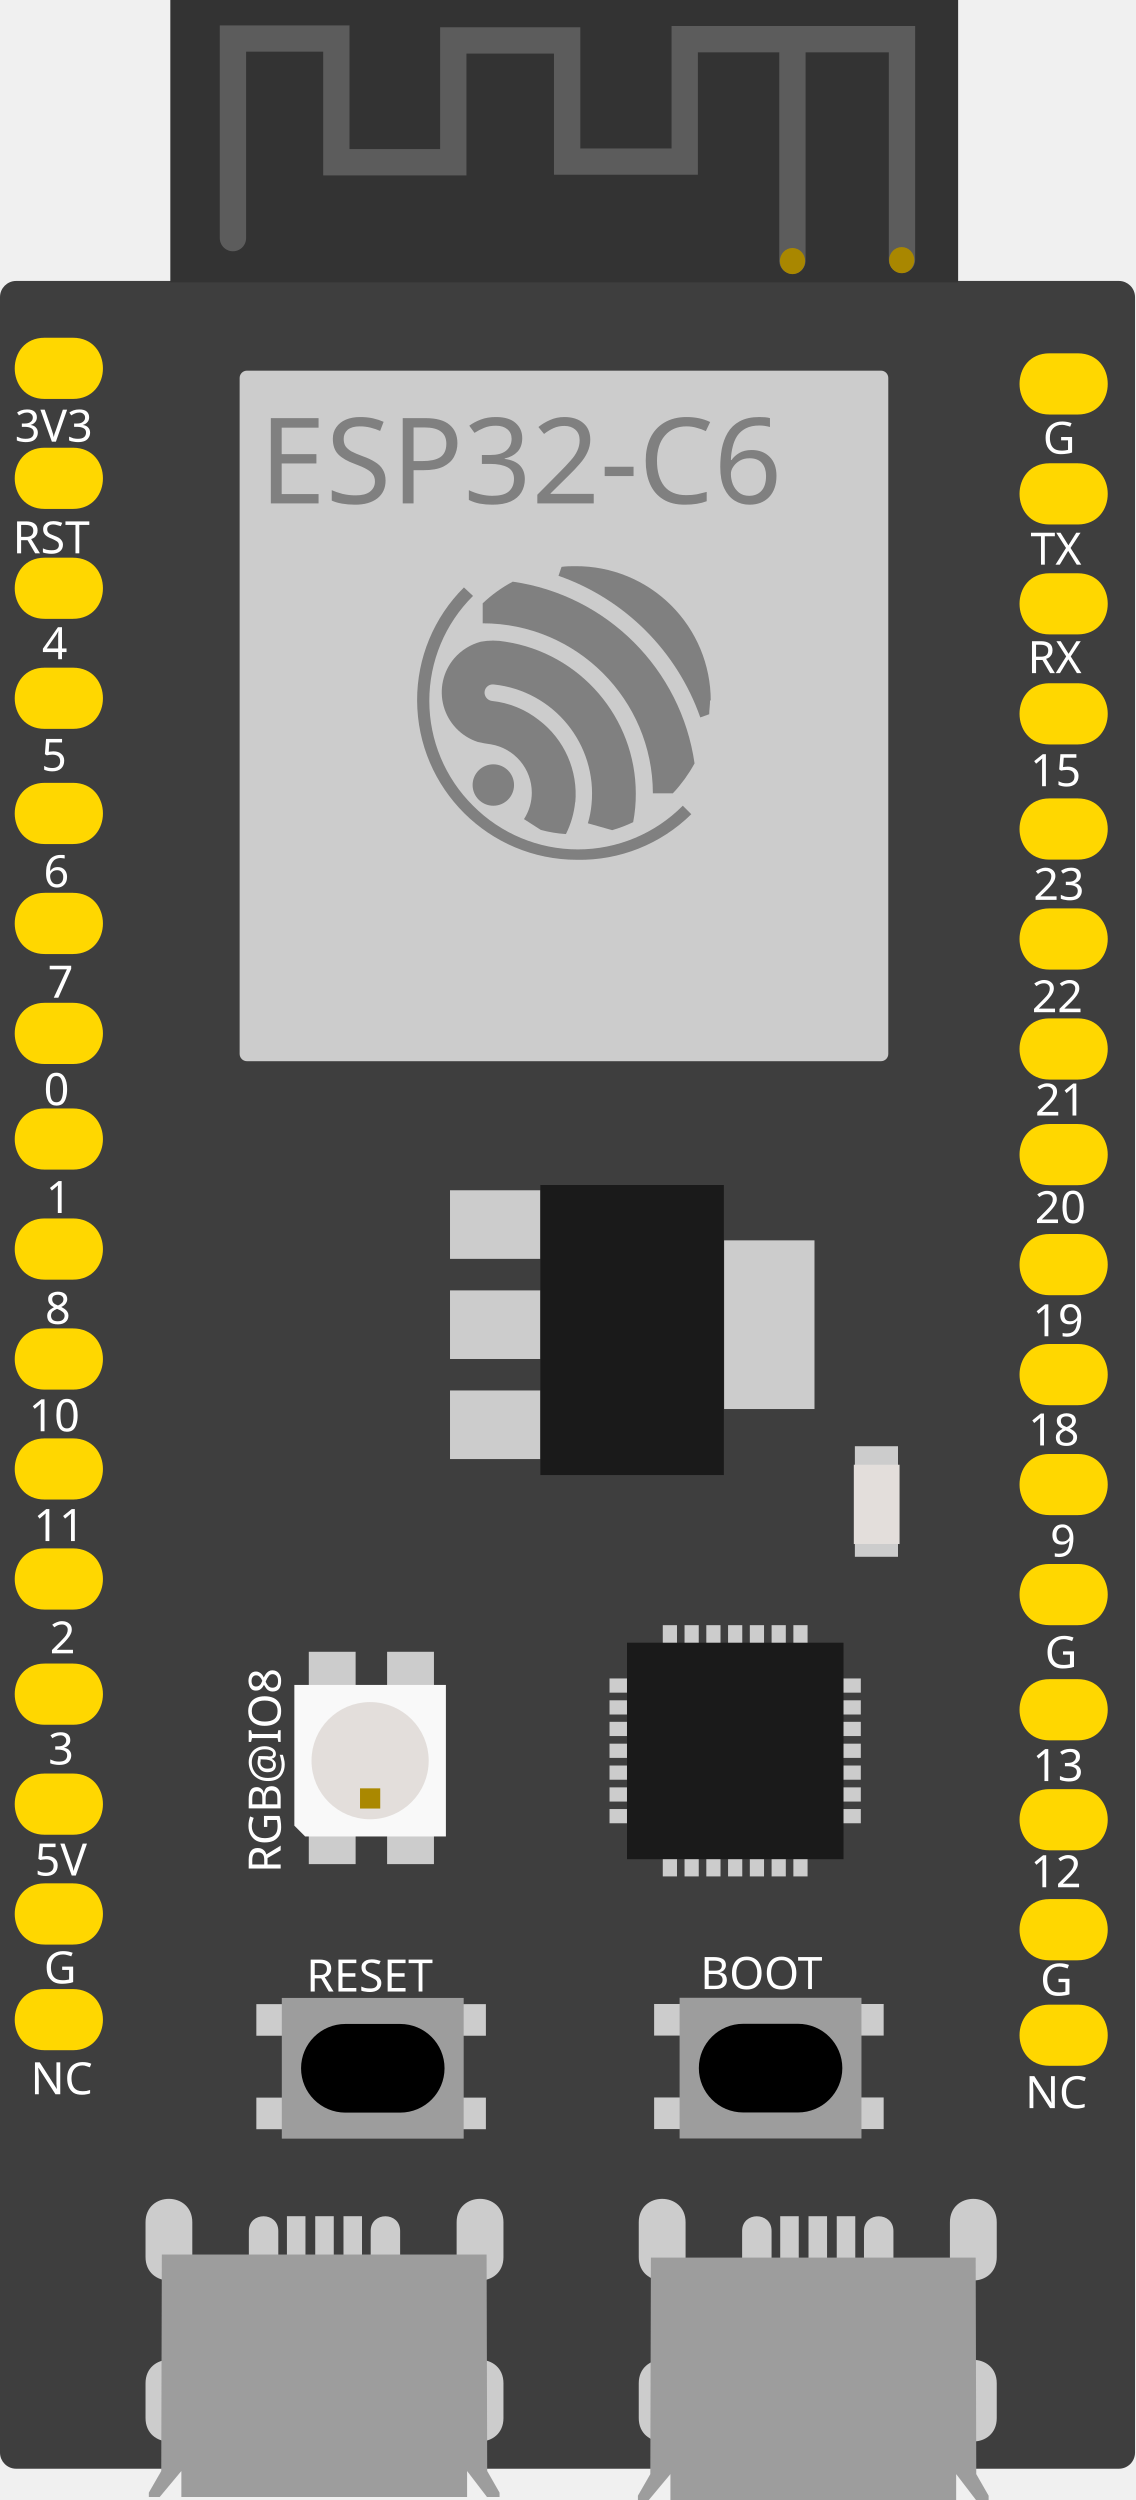
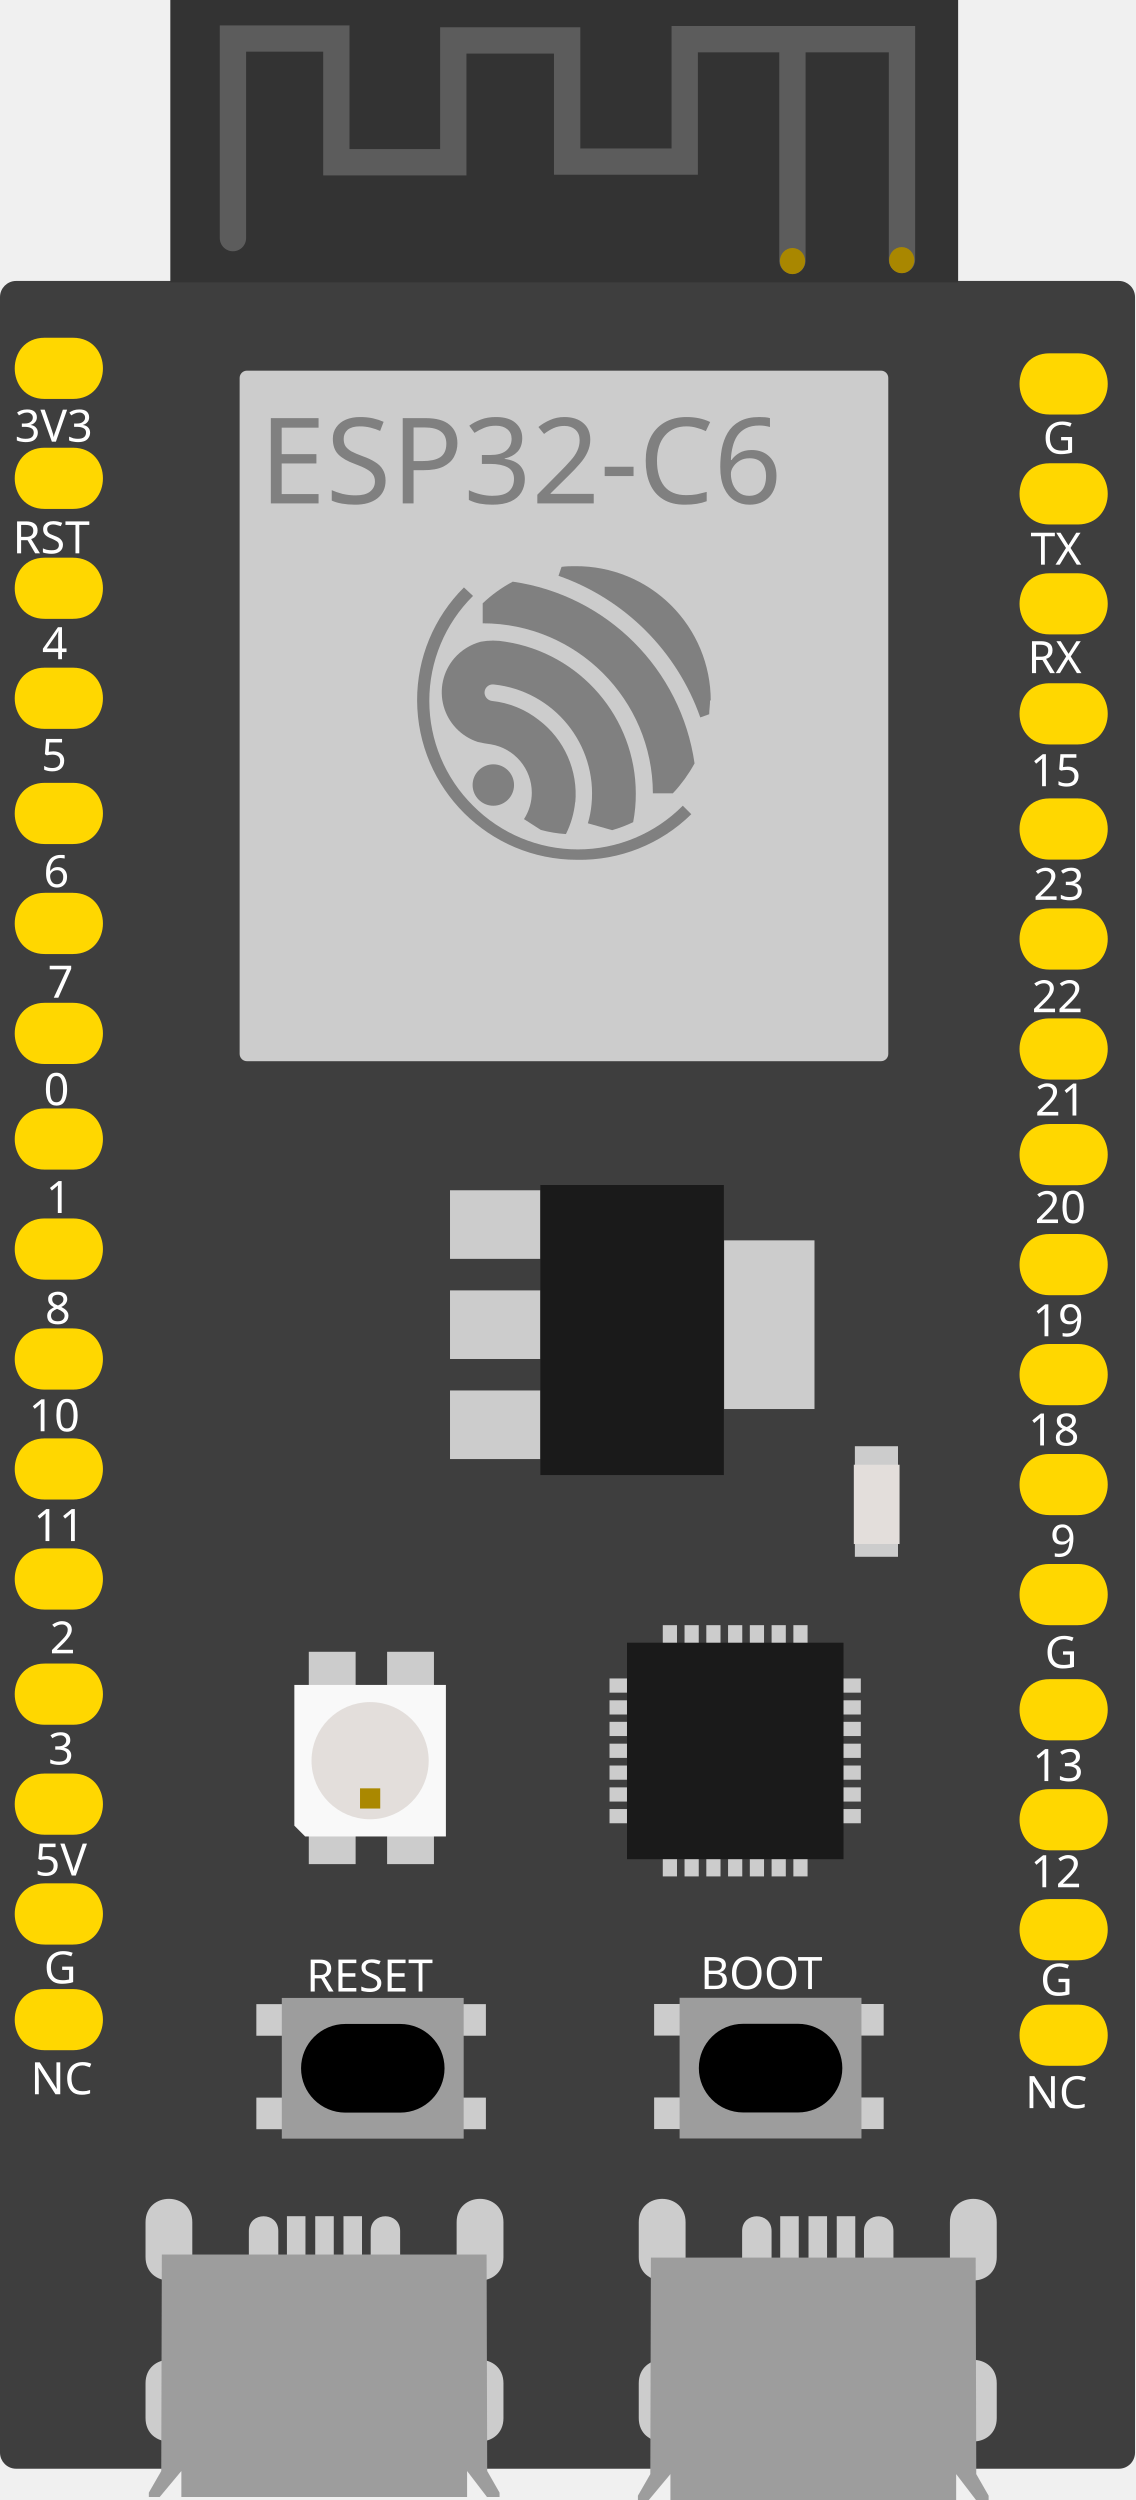
<svg xmlns="http://www.w3.org/2000/svg" width="74.308pt" height="163.67pt" version="1.1" viewBox="0 0 74.308 163.67">
  <rect x="-2.7756e-17" y="18.393" width="74.308" height="143.23" ry="1.058" fill="#3e3e3e" stroke-width=".91" />
  <g fill="#ffd700" fill-rule="evenodd" stroke-width="1.039">
    <path d="m2.925 22.111c-2.614 0-2.614 4.007 0 4.007h1.851c2.618 0 2.618-4.007 0-4.007h-1.851" />
    <path d="m2.925 29.311c-2.614 0-2.614 4.007 0 4.007h1.851c2.618 0 2.618-4.007 0-4.007h-1.851" />
    <path d="m2.925 36.511c-2.614 0-2.614 4.003 0 4.003h1.851c2.618 0 2.618-4.003 0-4.003h-1.851" />
    <path d="m2.925 43.711c-2.614 0-2.614 4.007 0 4.007h1.851c2.618 0 2.618-4.007 0-4.007h-1.851" />
    <path d="m2.925 51.251c-2.614 0-2.614 4.007 0 4.007h1.851c2.618 0 2.618-4.007 0-4.007h-1.851" />
    <path d="m2.925 58.452c-2.614 0-2.614 4.007 0 4.007h1.851c2.618 0 2.618-4.007 0-4.007h-1.851" />
    <path d="m2.925 65.652c-2.614 0-2.614 4.007 0 4.007h1.851c2.618 0 2.618-4.007 0-4.007h-1.851" />
    <path d="m2.925 72.569c-2.614 0-2.614 4.003 0 4.003h1.851c2.618 0 2.618-4.003 0-4.003h-1.851" />
    <path d="m2.925 79.769c-2.614 0-2.614 4.007 0 4.007h1.851c2.618 0 2.618-4.007 0-4.007h-1.851" />
    <path d="m2.925 86.969c-2.614 0-2.614 4.007 0 4.007h1.851c2.618 0 2.618-4.007 0-4.007h-1.851" />
    <path d="m2.925 94.169c-2.614 0-2.614 4.003 0 4.003h1.851c2.618 0 2.618-4.003 0-4.003h-1.851" />
    <path d="m2.925 101.37c-2.614 0-2.614 4.007 0 4.007h1.851c2.618 0 2.618-4.007 0-4.007h-1.851" />
    <path d="m2.925 108.91c-2.614 0-2.614 4.007 0 4.007h1.851c2.618 0 2.618-4.007 0-4.007h-1.851" />
    <path d="m2.925 116.11c-2.614 0-2.614 4.007 0 4.007h1.851c2.618 0 2.618-4.007 0-4.007h-1.851" />
    <path d="m2.925 123.3c-2.614 0-2.614 4.007 0 4.007h1.851c2.618 0 2.618-4.007 0-4.007h-1.851" />
    <path d="m2.925 130.22c-2.614 0-2.614 4.003 0 4.003h1.851c2.618 0 2.618-4.003 0-4.003h-1.851" />
    <path d="m68.707 23.131c-2.614 0-2.614 4.007 0 4.007h1.851c2.618 0 2.618-4.007 0-4.007h-1.851" />
    <path d="m68.707 30.33c-2.614 0-2.614 4.007 0 4.007h1.851c2.618 0 2.618-4.007 0-4.007h-1.851" />
    <path d="m68.707 37.53c-2.614 0-2.614 4.003 0 4.003h1.851c2.618 0 2.618-4.003 0-4.003h-1.851" />
    <path d="m68.707 44.73c-2.614 0-2.614 4.007 0 4.007h1.851c2.618 0 2.618-4.007 0-4.007h-1.851" />
    <path d="m68.707 52.271c-2.614 0-2.614 4.007 0 4.007h1.851c2.618 0 2.618-4.007 0-4.007h-1.851" />
    <path d="m68.707 59.471c-2.614 0-2.614 4.007 0 4.007h1.851c2.618 0 2.618-4.007 0-4.007h-1.851" />
    <path d="m68.707 66.671c-2.614 0-2.614 4.007 0 4.007h1.851c2.618 0 2.618-4.007 0-4.007h-1.851" />
    <path d="m68.707 73.588c-2.614 0-2.614 4.003 0 4.003h1.851c2.618 0 2.618-4.003 0-4.003h-1.851" />
    <path d="m68.707 80.788c-2.614 0-2.614 4.007 0 4.007h1.851c2.618 0 2.618-4.007 0-4.007h-1.851" />
    <path d="m68.707 87.988c-2.614 0-2.614 4.007 0 4.007h1.851c2.618 0 2.618-4.007 0-4.007h-1.851" />
    <path d="m68.707 95.189c-2.614 0-2.614 4.003 0 4.003h1.851c2.618 0 2.618-4.003 0-4.003h-1.851" />
    <path d="m68.707 102.39c-2.614 0-2.614 4.007 0 4.007h1.851c2.618 0 2.618-4.007 0-4.007h-1.851" />
    <path d="m68.707 109.93c-2.614 0-2.614 4.007 0 4.007h1.851c2.618 0 2.618-4.007 0-4.007h-1.851" />
    <path d="m68.707 117.13c-2.614 0-2.614 4.007 0 4.007h1.851c2.618 0 2.618-4.007 0-4.007h-1.851" />
    <path d="m68.707 124.33c-2.614 0-2.614 4.007 0 4.007h1.851c2.618 0 2.618-4.007 0-4.007h-1.851" />
    <path d="m68.707 131.24c-2.614 0-2.614 4.003 0 4.003h1.851c2.618 0 2.618-4.003 0-4.003h-1.851" />
  </g>
  <rect x="11.151" width="51.576" height="18.483" ry="0" fill="#333" stroke-width=".508" />
  <g fill="#ccc" fill-rule="evenodd" stroke-width="1.005">
    <path d="m55.967 97.213h2.823v-2.532h-2.823z" />
    <path d="m55.967 101.92h2.823v-2.532h-2.823z" />
    <path d="m29.461 82.415h5.916v-4.491h-5.916z" />
    <path d="m29.461 88.97h5.916v-4.491h-5.916z" />
    <path d="m29.461 95.522h5.916v-4.491h-5.916z" />
    <path d="m47.407 92.246h5.916v-11.043h-5.916z" />
    <path d="m20.216 122.04h3.066v-4.491h-3.066z" />
    <path d="m25.343 122.04h3.066v-4.491h-3.066z" />
    <path d="m25.343 112.63h3.066v-4.491h-3.066z" />
    <path d="m20.216 112.63h3.066v-4.491h-3.066z" />
  </g>
  <g transform="matrix(.90928 0 0 .90928 .6032 -2.3773)">
    <rect x="16.591" y="29.302" width="46.702" height="49.718" ry=".524" fill="#ccc" />
    <g transform="matrix(3.8052,0,0,3.8052,-22.561,-270.04)" fill="#808080" stroke-width=".265">
      <path class="cls-1" d="m15.481 86.507a0.392 0.392 0 1 1-0.392-0.392 0.392 0.392 0 0 1 0.392 0.392" />
      <path class="cls-1" d="m18.897 86.099a4.059 4.059 0 0 0-3.44-3.44 2.574 2.574 0 0 0-0.569 0.41v0.378a3.223 3.223 0 0 1 3.22 3.217h0.378a2.712 2.712 0 0 0 0.41-0.566" />
      <path class="cls-1" d="m19.203 84.911a2.545 2.545 0 0 0-2.558-2.545c-0.09 0-0.177 0-0.265 0.013l-0.058 0.169a4.379 4.379 0 0 1 2.683 2.68l0.169-0.061c0-0.085 0.016-0.169 0.016-0.265" />
      <path class="cls-1" d="m16.674 87.922a3.027 3.027 0 0 1-3.027-3.014 3.006 3.006 0 0 1 0.886-2.14l0.172 0.161a2.794 2.794 0 0 0 0 3.969 2.794 2.794 0 0 0 3.969 0l0.161 0.161a3.003 3.003 0 0 1-2.162 0.863" />
      <path class="cls-1" d="m16.64 86.84a1.76 1.76 0 0 0-0.691-1.564 1.722 1.722 0 0 0-0.886-0.36 0.161 0.161 0 0 1-0.14-0.169 0.156 0.156 0 0 1 0.172-0.143 2.077 2.077 0 0 1 1.852 2.27 1.812 1.812 0 0 1-0.069 0.357l0.46 0.13a2.556 2.556 0 0 0 0.397-0.151 2.815 2.815 0 0 0 0.05-0.542 2.91 2.91 0 0 0-2.469-2.873 1.281 1.281 0 0 0-0.463 0 1.008 1.008 0 0 0-0.5 0.31 0.99 0.99 0 0 0 0.442 1.587 2.291 2.291 0 0 0 0.249 0.045 0.929 0.929 0 0 1 0.773 0.915 0.918 0.918 0 0 1-0.148 0.5l0.318 0.204a2.357 2.357 0 0 0 0.476 0.079 1.741 1.741 0 0 0 0.175-0.609" />
    </g>
    <text x="18.008" y="38.859" fill="#808080" font-family="sans-serif" font-size="8.593px" letter-spacing="0px" stroke-width=".215" word-spacing="0px" style="line-height:1.25" xml:space="preserve">
      <tspan x="18.008" y="38.859" fill="#808080" font-family="'Ubuntu Mono'" stroke-width=".215">ESP32-C6</tspan>
    </text>
  </g>
  <g transform="matrix(.43209 0 0 .43209 109.61 67.046)">
    <path d="m-218.38-119.09v-30.238h15.667v18.742h17.719v-18.452h17.252v18.356h17.812v-18.549h32.92v33.426" fill="none" stroke="#5c5c5c" stroke-linecap="round" stroke-width="3.988" />
    <path d="m-133.61-115.67v-33.523" fill="none" stroke="#5c5c5c" stroke-linecap="round" stroke-width="3.988" />
    <ellipse cx="-117.05" cy="-115.75" rx="1.912" ry="1.981" fill="#a80" fill-opacity=".996" />
    <ellipse cx="-133.6" cy="-115.61" rx="1.912" ry="1.981" fill="#a80" fill-opacity=".996" />
  </g>
  <g transform="translate(130.11 72.494)">
    <path d="m-110.84 37.814v9.215l0.707 0.707h9.215v-9.922z" fill="#f9f9f9" />
    <circle cx="-105.88" cy="42.774" r="3.836" fill="#e3dedb" />
    <rect x="-106.54" y="44.585" width="1.323" height="1.323" fill="#a80" />
  </g>
  <g transform="translate(-.89706 -4.0148)">
    <g fill="#ccc" fill-rule="evenodd" stroke-width="1.005">
      <path d="m52.837 113.19h0.93v-2.779h-0.93z" />
      <path d="m51.412 113.19h0.93v-2.779h-0.93z" />
      <path d="m49.987 113.19h0.93v-2.779h-0.93z" />
      <path d="m48.562 113.19h0.93v-2.779h-0.93z" />
      <path d="m47.138 113.19h0.93v-2.779h-0.93z" />
      <path d="m45.713 113.19h0.93v-2.779h-0.93z" />
      <path d="m44.288 113.19h0.93v-2.779h-0.93z" />
      <path d="m44.288 126.86h0.93v-2.779h-0.93z" />
      <path d="m45.713 126.86h0.93v-2.779h-0.93z" />
      <path d="m47.138 126.86h0.93v-2.779h-0.93z" />
      <path d="m48.562 126.86h0.93v-2.779h-0.93z" />
      <path d="m49.987 126.86h0.93v-2.779h-0.93z" />
      <path d="m51.412 126.86h0.93v-2.779h-0.93z" />
      <path d="m52.837 126.86h0.93v-2.779h-0.93z" />
      <path d="m40.801 114.83h2.779v-0.93h-2.779z" />
      <path d="m40.801 116.26h2.779v-0.93h-2.779z" />
      <path d="m40.801 117.67h2.779v-0.93h-2.779z" />
      <path d="m40.801 119.1h2.779v-0.93h-2.779z" />
      <path d="m40.801 120.53h2.779v-0.93h-2.779z" />
      <path d="m40.801 121.96h2.779v-0.93h-2.779z" />
      <path d="m40.801 123.38h2.779v-0.93h-2.779z" />
      <path d="m54.474 123.38h2.779v-0.93h-2.779z" />
      <path d="m54.474 121.96h2.779v-0.93h-2.779z" />
      <path d="m54.474 120.53h2.779v-0.93h-2.779z" />
      <path d="m54.474 119.1h2.779v-0.93h-2.779z" />
      <path d="m54.474 117.67h2.779v-0.93h-2.779z" />
      <path d="m54.474 116.26h2.779v-0.93h-2.779z" />
      <path d="m54.474 114.83h2.779v-0.93h-2.779z" />
    </g>
    <rect x="41.944" y="111.56" width="14.176" height="14.172" ry="0" fill="#1a1a1a" />
  </g>
  <text x="198.927" y="157.119" fill="#333333" font-family="'Noto Sans SC'" font-size="3.037px" letter-spacing="0px" stroke-width=".19" word-spacing="0px" style="line-height:1.25" xml:space="preserve">
    <tspan x="198.927" y="157.119" fill="#333333" stroke-width=".19" />
  </text>
  <g transform="translate(-.89706 -4.0148)">
    <g transform="translate(1.0771 -3.3293)">
      <g fill="#ccc" fill-rule="evenodd" stroke-width="1.005">
        <path d="m28.423 146.74h3.207v-2.069h-3.207z" />
        <path d="m28.423 140.62h3.207v-2.069h-3.207z" />
        <path d="m16.602 140.62h3.207v-2.069h-3.207z" />
        <path d="m16.602 146.74h3.207v-2.069h-3.207z" />
      </g>
      <g transform="translate(130.08,48.535)">
        <rect x="-111.81" y="89.61" width="11.906" height="9.211" fill="#9d9d9d" />
        <rect x="-110.55" y="91.313" width="9.393" height="5.805" ry="2.903" />
      </g>
    </g>
  </g>
  <g transform="translate(26.222 -7.3539)">
    <g fill="#ccc" fill-rule="evenodd" stroke-width="1.005">
      <path d="m28.423 146.74h3.207v-2.069h-3.207z" />
      <path d="m28.423 140.62h3.207v-2.069h-3.207z" />
      <path d="m16.602 140.62h3.207v-2.069h-3.207z" />
      <path d="m16.602 146.74h3.207v-2.069h-3.207z" />
    </g>
    <g transform="translate(130.08,48.535)">
      <rect x="-111.81" y="89.61" width="11.906" height="9.211" fill="#9d9d9d" />
      <rect x="-110.55" y="91.313" width="9.393" height="5.805" ry="2.903" />
    </g>
  </g>
  <g transform="translate(1.8447 -6.9524)">
    <g fill="#ccc" fill-rule="evenodd" stroke-width="1.005">
      <path d="m16.375 153.01c0-1.284-1.928-1.284-1.928 0v3.419c0 1.284 1.928 1.284 1.928 0v-3.419" />
      <path d="m24.351 153.01c0-1.284-1.928-1.284-1.928 0v3.419c0 1.284 1.928 1.284 1.928 0v-3.419" />
      <path d="m16.94 157.39h1.213v-5.347h-1.213z" />
      <path d="m18.793 157.39h1.213v-5.347h-1.213z" />
      <path d="m20.642 157.39h1.213v-5.347h-1.213z" />
      <path d="m10.745 152.44c0-2.045-3.062-2.045-3.062 0v2.277c0 2.045 3.062 2.045 3.062 0v-2.277" />
      <path d="m31.116 152.44c0-2.045-3.066-2.045-3.066 0v2.277c0 2.045 3.066 2.045 3.066 0v-2.277" />
      <path d="m10.745 162.98c0-2.045-3.062-2.045-3.062 0v2.277c0 2.045 3.062 2.045 3.062 0v-2.277" />
      <path d="m31.116 162.98c0-2.045-3.066-2.045-3.066 0v2.277c0 2.045 3.066 2.045 3.066 0v-2.277" />
    </g>
    <path d="m8.75 154.55h21.262l0.039 14.176 0.809 1.414v0.285l-0.824 3e-5 -1.301-1.699v1.699h-18.707v-1.699l-1.418 1.699-0.711-3e-5v-0.285l0.813-1.414z" fill="#9d9d9d" />
  </g>
  <g transform="translate(-3.337 -6.8313)">
    <g fill="#ccc" fill-rule="evenodd" stroke-width="1.005">
      <path d="m53.85 152.89c0-1.284-1.928-1.284-1.928 0v3.419c0 1.284 1.928 1.284 1.928 0v-3.419" />
      <path d="m61.828 152.89c0-1.284-1.928-1.284-1.928 0v3.419c0 1.284 1.928 1.284 1.928 0v-3.419" />
      <path d="m54.416 157.27h1.213v-5.347h-1.213z" />
      <path d="m56.269 157.27h1.213v-5.347h-1.213z" />
      <path d="m58.117 157.27h1.213v-5.347h-1.213z" />
      <path d="m48.221 152.32c0-2.045-3.066-2.045-3.066 0v2.277c0 2.045 3.066 2.045 3.066 0v-2.277" />
      <path d="m68.592 152.32c0-2.045-3.066-2.045-3.066 0v2.277c0 2.045 3.066 2.045 3.066 0v-2.277" />
      <path d="m48.221 162.86c0-2.045-3.066-2.045-3.066 0v2.277c0 2.045 3.066 2.045 3.066 0v-2.277" />
      <path d="m68.592 162.86c0-2.045-3.066-2.045-3.066 0v2.277c0 2.045 3.066 2.045 3.066 0v-2.277" />
    </g>
    <path d="m45.95 154.63h21.262l0.039 14.176 0.809 1.414v0.285l-0.824 3e-5 -1.301-1.699v1.699h-18.707v-1.699l-1.418 1.699-0.711-3e-5v-0.285l0.813-1.414z" fill="#9d9d9d" />
  </g>
  <rect x="35.377" y="77.578" width="12.012" height="18.992" ry="0" fill="#1a1a1a" />
  <rect x="55.898" y="95.893" width="2.994" height="5.191" ry="0" fill="#e3dedb" />
-   <g fill="#ffffff" font-family="sans-serif" font-size="2.918px" stroke-width=".073">
-     <text x="0.977" y="28.911" style="line-height:1.25" xml:space="preserve">
+   <text fill="#ffffff" font-family="sans-serif" font-size="2.918px" stroke-width=".073">
+     <tspan x="0.977" y="28.911" style="line-height:1.25" xml:space="preserve">
      <tspan x="0.977" y="28.911" fill="#ffffff" stroke-width=".073">3V3</tspan>
-     </text>
-     <text x="0.834" y="36.225" style="line-height:1.25" xml:space="preserve">
+     </tspan>
+     <tspan x="0.834" y="36.225" style="line-height:1.25" xml:space="preserve">
      <tspan x="0.834" y="36.225" fill="#ffffff" stroke-width=".073">RST</tspan>
-     </text>
-     <text x="2.748" y="43.155" style="line-height:1.25" xml:space="preserve">
+     </tspan>
+     <tspan x="2.748" y="43.155" style="line-height:1.25" xml:space="preserve">
      <tspan x="2.748" y="43.155" fill="#ffffff" stroke-width=".073">4</tspan>
-     </text>
-     <text x="2.702" y="50.471" style="line-height:1.25" xml:space="preserve">
+     </tspan>
+     <tspan x="2.702" y="50.471" style="line-height:1.25" xml:space="preserve">
      <tspan x="2.702" y="50.471" fill="#ffffff" stroke-width=".073">5</tspan>
-     </text>
-     <text x="2.858" y="58.082" style="line-height:1.25" xml:space="preserve">
+     </tspan>
+     <tspan x="2.858" y="58.082" style="line-height:1.25" xml:space="preserve">
      <tspan x="2.858" y="58.082" fill="#ffffff" stroke-width=".073">6</tspan>
-     </text>
-     <text x="3.127" y="65.318" style="line-height:1.25" xml:space="preserve">
+     </tspan>
+     <tspan x="3.127" y="65.318" style="line-height:1.25" xml:space="preserve">
      <tspan x="3.127" y="65.318" fill="#ffffff" stroke-width=".073">7</tspan>
-     </text>
-     <text x="67.44" y="51.465" style="line-height:1.25" xml:space="preserve">
+     </tspan>
+     <tspan x="67.44" y="51.465" style="line-height:1.25" xml:space="preserve">
      <tspan x="67.44" y="51.465" fill="#ffffff" stroke-width=".073">15</tspan>
-     </text>
-     <text x="67.317" y="94.634" style="line-height:1.25" xml:space="preserve">
+     </tspan>
+     <tspan x="67.317" y="94.634" style="line-height:1.25" xml:space="preserve">
      <tspan x="67.317" y="94.634" fill="#ffffff" stroke-width=".073">18</tspan>
-     </text>
-     <text x="3.163" y="115.516" style="line-height:1.25" xml:space="preserve">
+     </tspan>
+     <tspan x="3.163" y="115.516" style="line-height:1.25" xml:space="preserve">
      <tspan x="3.163" y="115.516" fill="#ffffff" stroke-width=".073">3</tspan>
-     </text>
-     <text x="2.951" y="86.668" style="line-height:1.25" xml:space="preserve">
+     </tspan>
+     <tspan x="2.951" y="86.668" style="line-height:1.25" xml:space="preserve">
      <tspan x="2.951" y="86.668" fill="#ffffff" stroke-width=".073">8</tspan>
-     </text>
-     <text x="68.757" y="101.904" style="line-height:1.25" xml:space="preserve">
+     </tspan>
+     <tspan x="68.757" y="101.904" style="line-height:1.25" xml:space="preserve">
      <tspan x="68.757" y="101.904" fill="#ffffff" stroke-width=".073">9</tspan>
-     </text>
-     <text x="1.883" y="93.704" style="line-height:1.25" xml:space="preserve">
+     </tspan>
+     <tspan x="1.883" y="93.704" style="line-height:1.25" xml:space="preserve">
      <tspan x="1.883" y="93.704" fill="#ffffff" stroke-width=".073">10</tspan>
-     </text>
-     <text x="2.199" y="100.893" style="line-height:1.25" xml:space="preserve">
+     </tspan>
+     <tspan x="2.199" y="100.893" style="line-height:1.25" xml:space="preserve">
      <tspan x="2.199" y="100.893" fill="#ffffff" stroke-width=".073">11</tspan>
-     </text>
-     <text x="67.461" y="123.552" style="line-height:1.25" xml:space="preserve">
+     </tspan>
+     <tspan x="67.461" y="123.552" style="line-height:1.25" xml:space="preserve">
      <tspan x="67.461" y="123.552" fill="#ffffff" stroke-width=".073">12</tspan>
-     </text>
-     <text x="67.596" y="116.6" style="line-height:1.25" xml:space="preserve">
+     </tspan>
+     <tspan x="67.596" y="116.6" style="line-height:1.25" xml:space="preserve">
      <tspan x="67.596" y="116.6" fill="#ffffff" stroke-width=".073">13</tspan>
-     </text>
-     <text x="45.85" y="130.217" style="line-height:1.25" xml:space="preserve">
+     </tspan>
+     <tspan x="45.85" y="130.217" style="line-height:1.25" xml:space="preserve">
      <tspan x="45.85" y="130.217" fill="#ffffff" stroke-width=".073">BOOT</tspan>
-     </text>
-     <text x="2.277" y="122.789" style="line-height:1.25" xml:space="preserve">
+     </tspan>
+     <tspan x="2.277" y="122.789" style="line-height:1.25" xml:space="preserve">
      <tspan x="2.277" y="122.789" fill="#ffffff" stroke-width=".073">5V</tspan>
-     </text>
-     <text x="2.882" y="129.846" style="line-height:1.25" xml:space="preserve">
+     </tspan>
+     <tspan x="2.882" y="129.846" style="line-height:1.25" xml:space="preserve">
      <tspan x="2.882" y="129.846" fill="#ffffff" stroke-width=".073">G</tspan>
-     </text>
-     <text x="2.009" y="137.106" style="line-height:1.25" xml:space="preserve">
+     </tspan>
+     <tspan x="2.009" y="137.106" style="line-height:1.25" xml:space="preserve">
      <tspan x="2.009" y="137.106" fill="#ffffff" stroke-width=".073">NC</tspan>
-     </text>
-     <text transform="rotate(-90)" x="-122.61" y="18.378" style="line-height:1.25" xml:space="preserve">
+     </tspan>
+     <tspan transform="rotate(-90)" x="-122.61" y="18.378" style="line-height:1.25" xml:space="preserve">
      <tspan x="-122.61" y="18.378" fill="#ffffff" stroke-width=".073">RGB@IO8</tspan>
-     </text>
-     <text x="68.407" y="109.201" style="line-height:1.25" xml:space="preserve">
+     </tspan>
+     <tspan x="68.407" y="109.201" style="line-height:1.25" xml:space="preserve">
      <tspan x="68.407" y="109.201" fill="#ffffff" stroke-width=".073">G</tspan>
-     </text>
-     <text x="68.11" y="130.64" style="line-height:1.25" xml:space="preserve">
+     </tspan>
+     <tspan x="68.11" y="130.64" style="line-height:1.25" xml:space="preserve">
      <tspan x="68.11" y="130.64" fill="#ffffff" stroke-width=".073">G</tspan>
-     </text>
-     <text x="68.28" y="29.702" style="line-height:1.25" xml:space="preserve">
+     </tspan>
+     <tspan x="68.28" y="29.702" style="line-height:1.25" xml:space="preserve">
      <tspan x="68.28" y="29.702" fill="#ffffff" stroke-width=".073">G</tspan>
-     </text>
-     <text x="67.603" y="87.481" style="line-height:1.25" xml:space="preserve">
+     </tspan>
+     <tspan x="67.603" y="87.481" style="line-height:1.25" xml:space="preserve">
      <tspan x="67.603" y="87.481" fill="#ffffff" stroke-width=".073">19</tspan>
-     </text>
-     <text x="67.749" y="80.074" style="line-height:1.25" xml:space="preserve">
+     </tspan>
+     <tspan x="67.749" y="80.074" style="line-height:1.25" xml:space="preserve">
      <tspan x="67.749" y="80.074" fill="#ffffff" stroke-width=".073">20</tspan>
-     </text>
-     <text x="67.766" y="73.035" style="line-height:1.25" xml:space="preserve">
+     </tspan>
+     <tspan x="67.766" y="73.035" style="line-height:1.25" xml:space="preserve">
      <tspan x="67.766" y="73.035" fill="#ffffff" stroke-width=".073">21</tspan>
-     </text>
-     <text x="67.657" y="58.917" style="line-height:1.25" xml:space="preserve">
+     </tspan>
+     <tspan x="67.657" y="58.917" style="line-height:1.25" xml:space="preserve">
      <tspan x="67.657" y="58.917" fill="#ffffff" stroke-width=".073">23</tspan>
-     </text>
-     <text x="67.556" y="66.262" style="line-height:1.25" xml:space="preserve">
+     </tspan>
+     <tspan x="67.556" y="66.262" style="line-height:1.25" xml:space="preserve">
      <tspan x="67.556" y="66.262" fill="#ffffff" stroke-width=".073">22</tspan>
-     </text>
-     <text x="2.863" y="72.355" style="line-height:1.25" xml:space="preserve">
+     </tspan>
+     <tspan x="2.863" y="72.355" style="line-height:1.25" xml:space="preserve">
      <tspan x="2.863" y="72.355" fill="#ffffff" stroke-width=".073">0</tspan>
-     </text>
-     <text x="3.263" y="108.245" style="line-height:1.25" xml:space="preserve">
+     </tspan>
+     <tspan x="3.263" y="108.245" style="line-height:1.25" xml:space="preserve">
      <tspan x="3.263" y="108.245" fill="#ffffff" stroke-width=".073">2</tspan>
-     </text>
-     <text x="3.003" y="79.417" style="line-height:1.25" xml:space="preserve">
+     </tspan>
+     <tspan x="3.003" y="79.417" style="line-height:1.25" xml:space="preserve">
      <tspan x="3.003" y="79.417" fill="#ffffff" stroke-width=".073">1</tspan>
-     </text>
-     <text x="67.283" y="44.073" style="line-height:1.25" xml:space="preserve">
+     </tspan>
+     <tspan x="67.283" y="44.073" style="line-height:1.25" xml:space="preserve">
      <tspan x="67.283" y="44.073" fill="#ffffff" stroke-width=".073">RX</tspan>
-     </text>
-     <text x="67.463" y="36.967" style="line-height:1.25" xml:space="preserve">
+     </tspan>
+     <tspan x="67.463" y="36.967" style="line-height:1.25" xml:space="preserve">
      <tspan x="67.463" y="36.967" fill="#ffffff" stroke-width=".073">TX</tspan>
-     </text>
-     <text x="20.058" y="130.381" style="line-height:1.25" xml:space="preserve">
+     </tspan>
+     <tspan x="20.058" y="130.381" style="line-height:1.25" xml:space="preserve">
      <tspan x="20.058" y="130.381" fill="#ffffff" stroke-width=".073">RESET</tspan>
-     </text>
-     <text x="67.121" y="138.015" style="line-height:1.25" xml:space="preserve">
+     </tspan>
+     <tspan x="67.121" y="138.015" style="line-height:1.25" xml:space="preserve">
      <tspan x="67.121" y="138.015" fill="#ffffff" stroke-width=".073">NC</tspan>
-     </text>
-   </g>
+     </tspan>
+   </text>
</svg>
